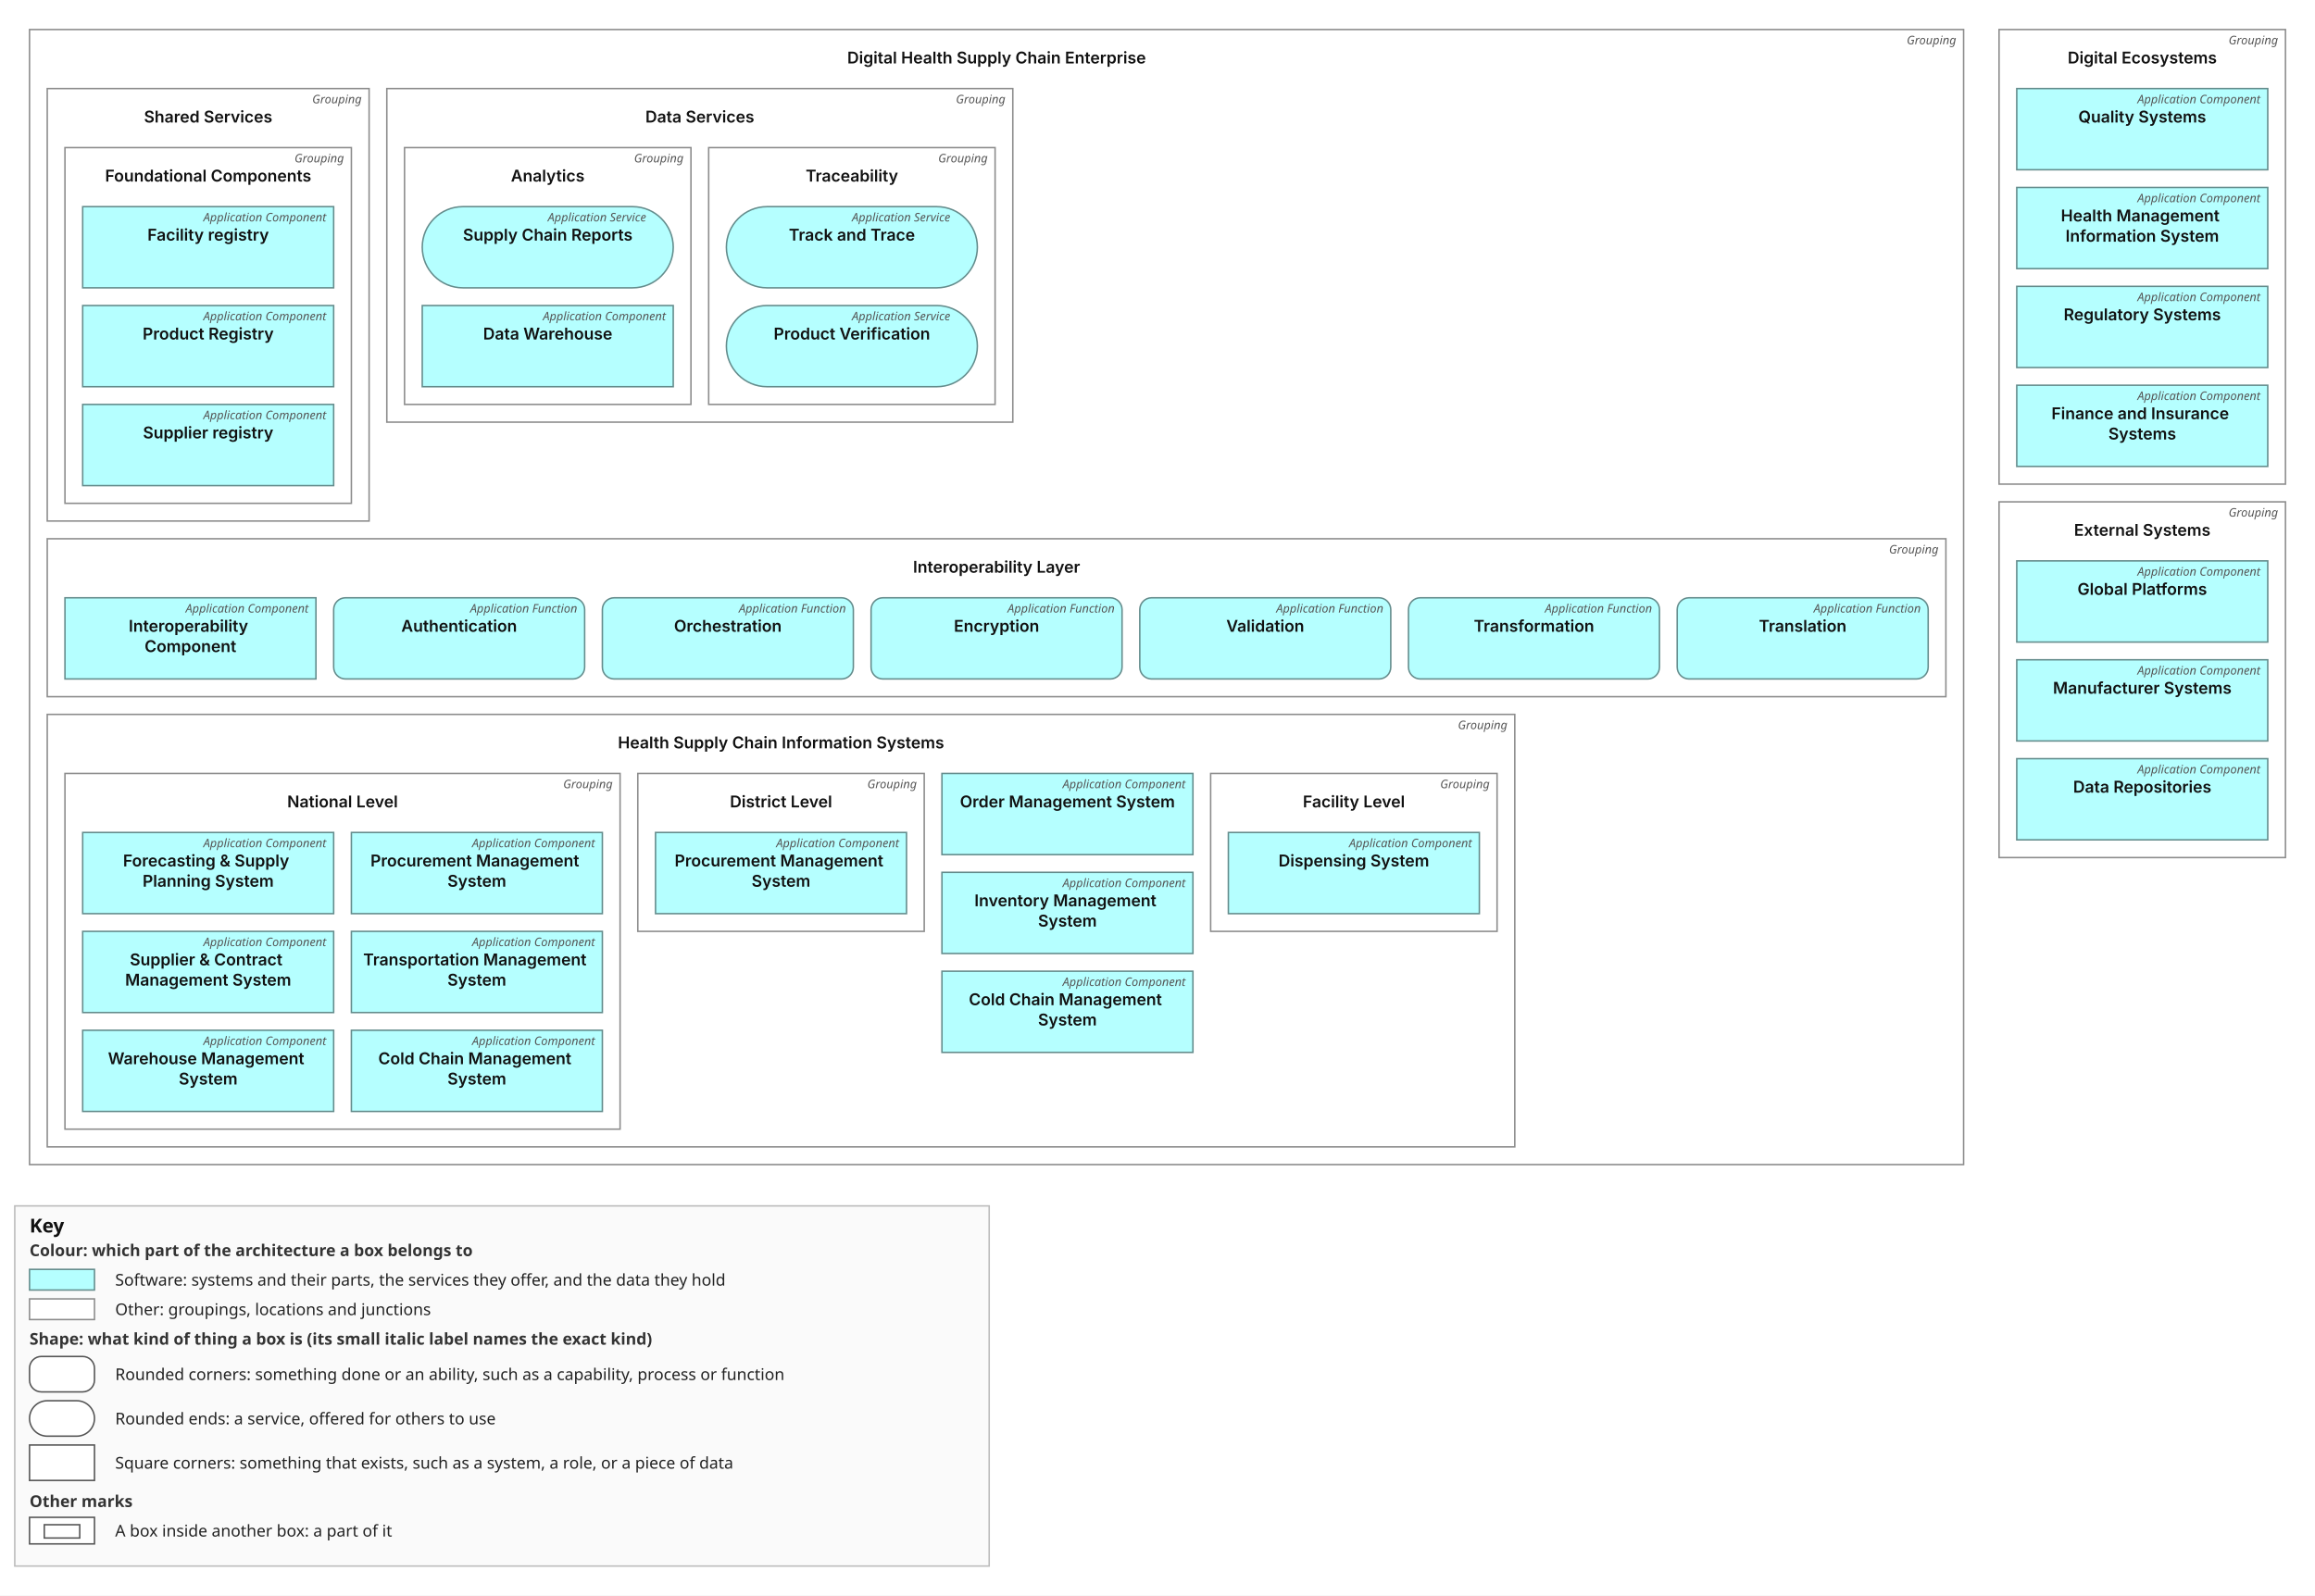
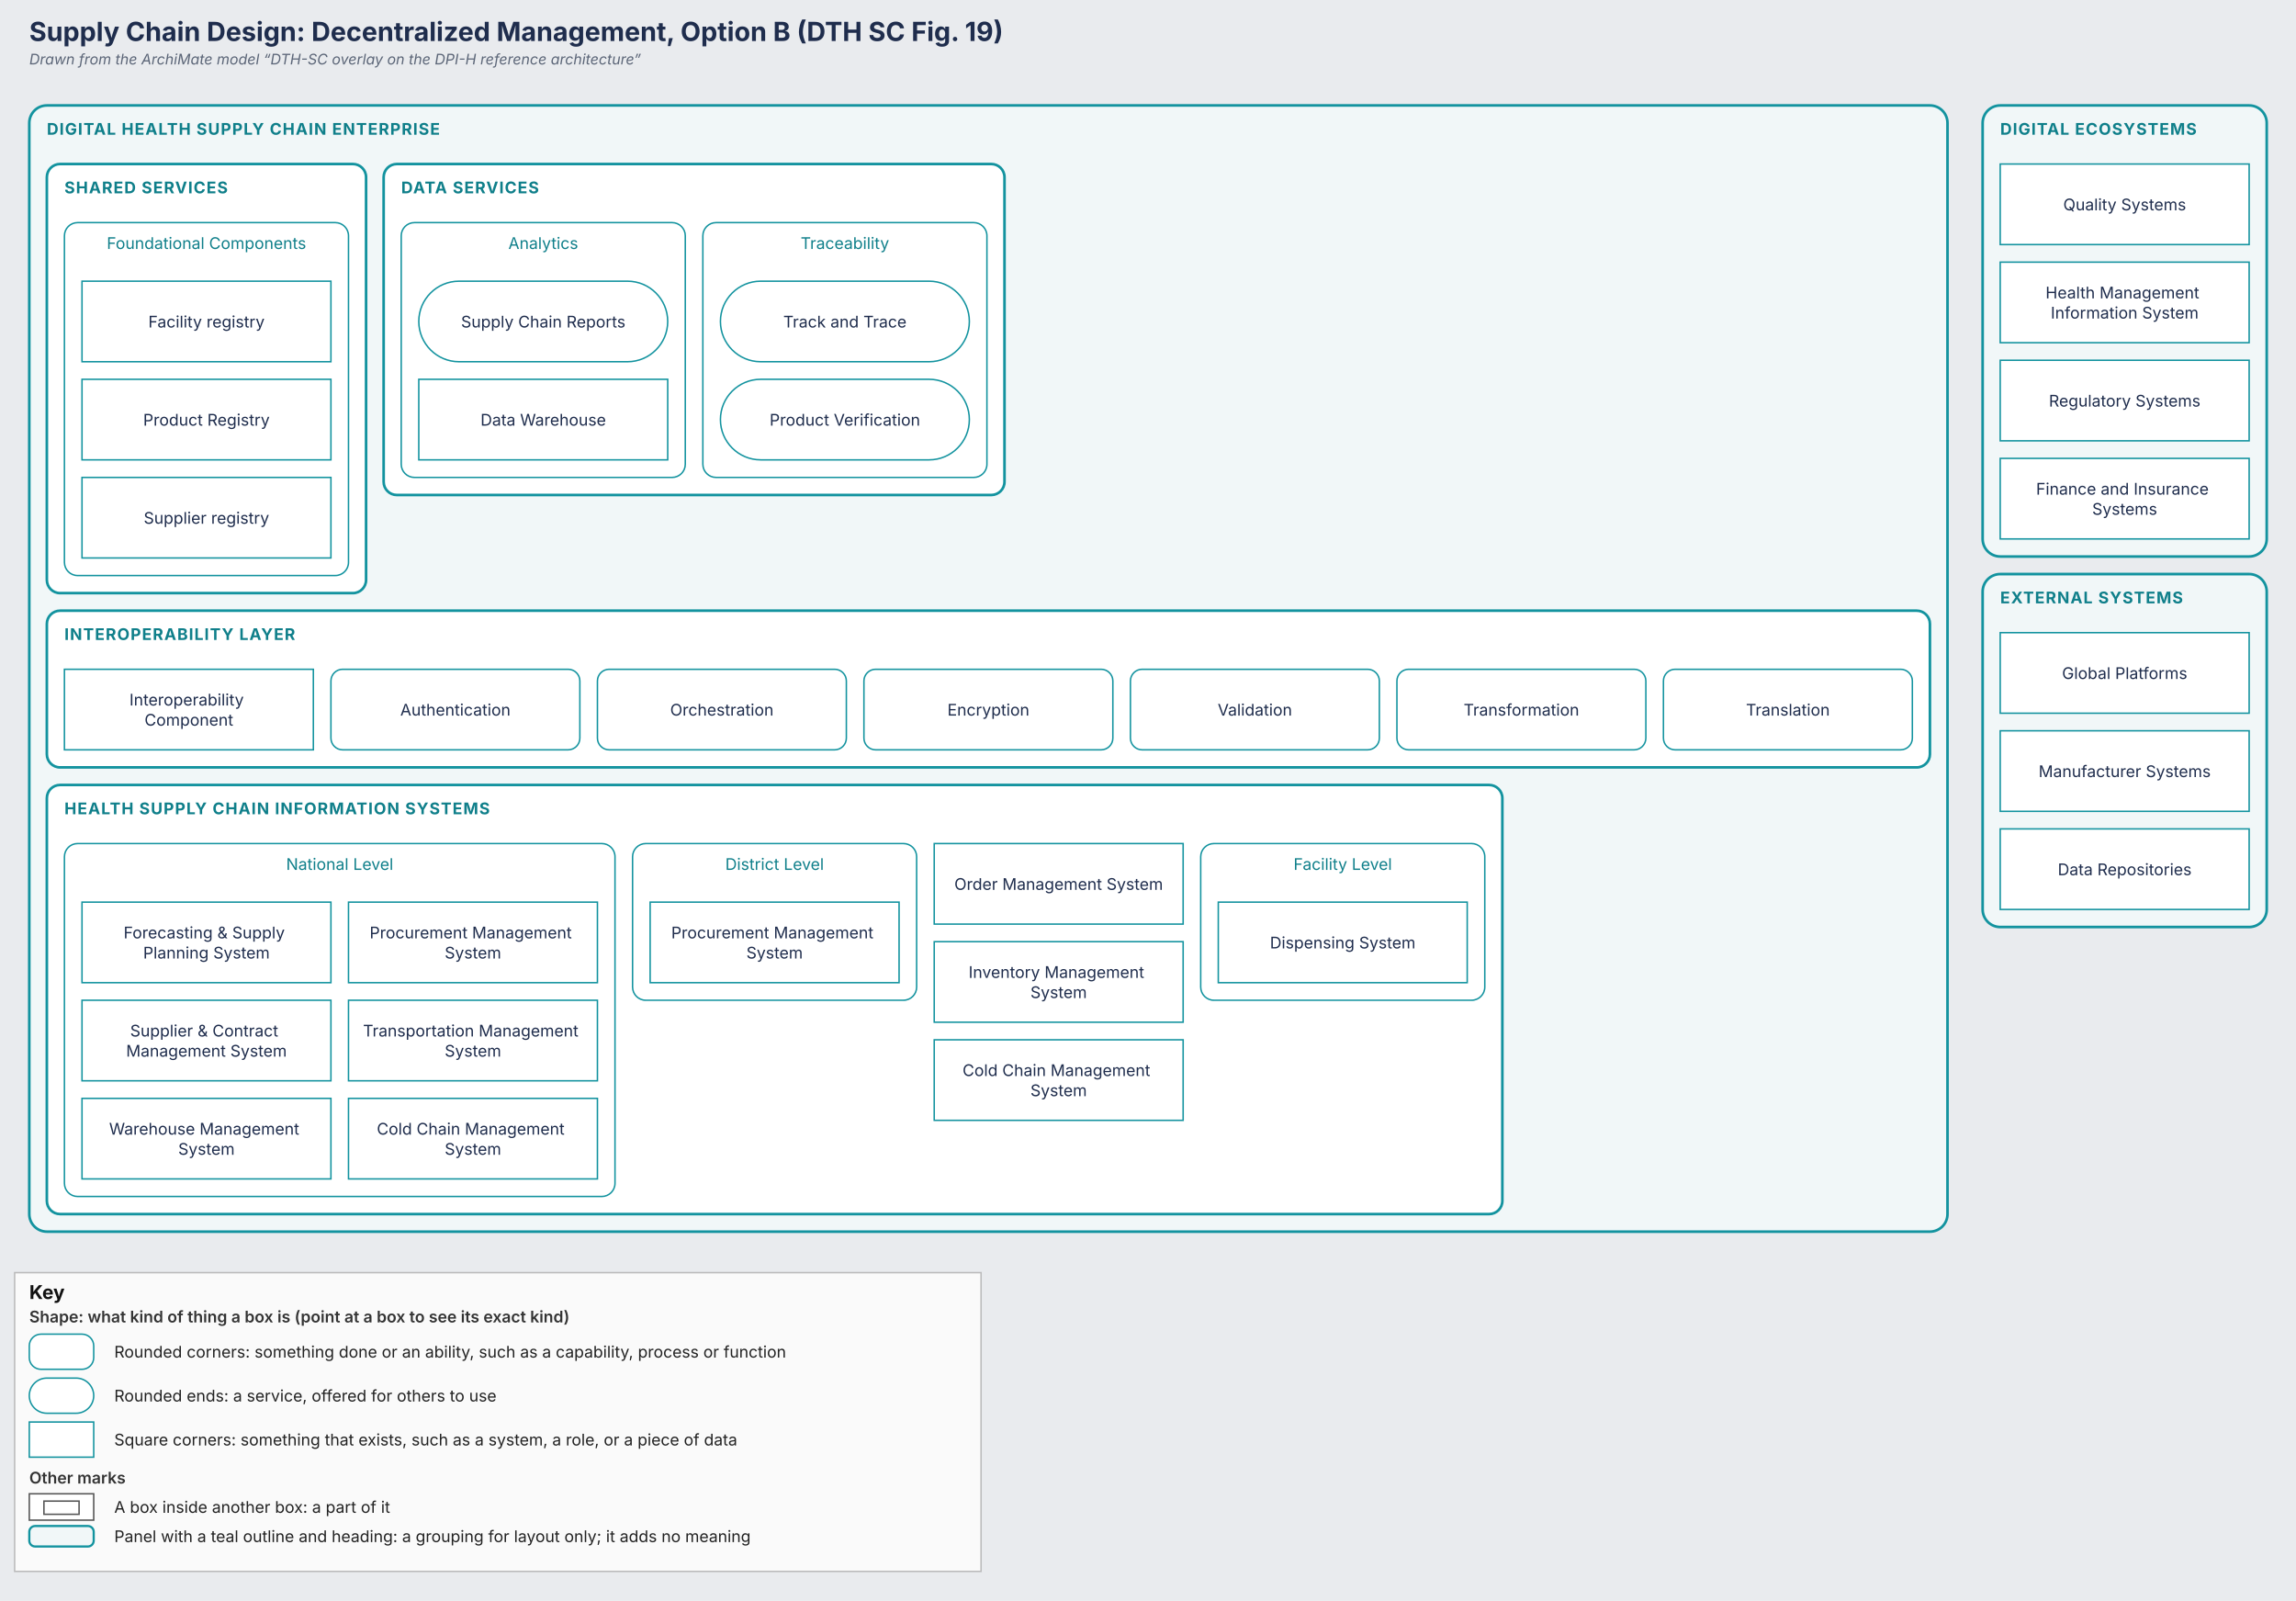
- <svg xmlns="http://www.w3.org/2000/svg" viewBox="4 4 1568 1081" width="1568" height="1081" role="img" aria-labelledby="av-title">
+ <svg xmlns="http://www.w3.org/2000/svg" viewBox="4 -48 1568 1093" width="1568" height="1093" role="img" aria-labelledby="av-title">
  <style>
- .av-name{font:600 11px system-ui,-apple-system,"Segoe UI",sans-serif;fill:#111}
- .av-type{font:italic 8px system-ui,sans-serif;fill:#555}
- .av-group{font:600 11px system-ui,sans-serif;fill:#333}
- .av-note{font:10px system-ui,sans-serif;fill:#222}
- .av-key{font:11px system-ui,sans-serif;fill:#222}
- .av-keyh{font:600 11px system-ui,sans-serif;fill:#333}
- .av-keyt{font:700 13px system-ui,sans-serif;fill:#111}
- .av-rel{font:9px system-ui,sans-serif;fill:#333;paint-order:stroke;stroke:#fff;stroke-width:3px}
+ .av-name{font:600 11px Inter, "Segoe UI", system-ui, -apple-system, Helvetica, Arial, sans-serif;fill:#111}
+ .av-type{font:italic 8px Inter, "Segoe UI", system-ui, -apple-system, Helvetica, Arial, sans-serif;fill:#555}
+ .av-group{font:600 11px Inter, "Segoe UI", system-ui, -apple-system, Helvetica, Arial, sans-serif;fill:#333}
+ .av-note{font:10px Inter, "Segoe UI", system-ui, -apple-system, Helvetica, Arial, sans-serif;fill:#222}
+ .av-key{font:11px Inter, "Segoe UI", system-ui, -apple-system, Helvetica, Arial, sans-serif;fill:#222}
+ .av-keyh{font:600 11px Inter, "Segoe UI", system-ui, -apple-system, Helvetica, Arial, sans-serif;fill:#333}
+ .av-keyt{font:700 13px Inter, "Segoe UI", system-ui, -apple-system, Helvetica, Arial, sans-serif;fill:#111}
+ .av-rel{font:9px Inter, "Segoe UI", system-ui, -apple-system, Helvetica, Arial, sans-serif;fill:#333;paint-order:stroke;stroke:#fff;stroke-width:3px}
a:hover rect,a:hover polygon,a:focus rect,a:focus polygon{stroke:#06c;stroke-width:2.5}
</style>
+   <style>.av-hb{font-weight:400;fill:#1f2d4d}</style>
  <defs>
    <marker id="arrow-open" viewBox="0 0 12 12" refX="11" refY="6" markerWidth="11" markerHeight="11" orient="auto-start-reverse" markerUnits="userSpaceOnUse">
      <path d="M1 1 L11 6 L1 11" fill="none" stroke="#333" stroke-width="1.3" />
    </marker>
    <marker id="arrow-filled" viewBox="0 0 12 12" refX="11" refY="6" markerWidth="11" markerHeight="11" orient="auto-start-reverse" markerUnits="userSpaceOnUse">
      <path d="M1 1 L11 6 L1 11 Z" fill="#333" />
    </marker>
    <marker id="arrow-small" viewBox="0 0 10 10" refX="9" refY="5" markerWidth="8" markerHeight="8" orient="auto-start-reverse" markerUnits="userSpaceOnUse">
      <path d="M1 1 L9 5 L1 9" fill="none" stroke="#333" stroke-width="1.2" />
    </marker>
    <marker id="triangle-hollow" viewBox="0 0 14 14" refX="13" refY="7" markerWidth="13" markerHeight="13" orient="auto-start-reverse" markerUnits="userSpaceOnUse">
      <path d="M1 1 L13 7 L1 13 Z" fill="#fff" stroke="#333" stroke-width="1.2" />
    </marker>
    <marker id="diamond-filled" viewBox="0 0 16 10" refX="1" refY="5" markerWidth="16" markerHeight="10" orient="auto-start-reverse" markerUnits="userSpaceOnUse">
      <path d="M1 5 L8 1 L15 5 L8 9 Z" fill="#333" />
    </marker>
    <marker id="diamond-hollow" viewBox="0 0 16 10" refX="1" refY="5" markerWidth="16" markerHeight="10" orient="auto-start-reverse" markerUnits="userSpaceOnUse">
      <path d="M1 5 L8 1 L15 5 L8 9 Z" fill="#fff" stroke="#333" stroke-width="1.2" />
    </marker>
    <marker id="dot" viewBox="0 0 8 8" refX="4" refY="4" markerWidth="7" markerHeight="7" orient="auto" markerUnits="userSpaceOnUse">
      <circle cx="4" cy="4" r="3.2" fill="#333" />
    </marker>
    <pattern id="missing" width="8" height="8" patternUnits="userSpaceOnUse" patternTransform="rotate(45)">
      <rect width="8" height="8" fill="#fff" />
      <line x1="0" y1="0" x2="0" y2="8" stroke="#d33" stroke-width="2" />
    </pattern>
  </defs>
-   <rect x="4" y="4" width="1568" height="1081" fill="#fff" />
-   <g>
-     <rect x="24" y="24" width="1310" height="769" fill="#ffffff" stroke="#8c8c8c" stroke-width="1" />
-     <text class="av-type" x="1329" y="34" text-anchor="end">Grouping</text>
-     <text class="av-name" x="679" y="47" text-anchor="middle">
-       <tspan x="679" dy="0">Digital Health Supply Chain Enterprise</tspan>
-     </text>
-   </g>
-   <g>
-     <rect x="36" y="64" width="218" height="293" fill="#ffffff" stroke="#8c8c8c" stroke-width="1" />
-     <text class="av-type" x="249" y="74" text-anchor="end">Grouping</text>
-     <text class="av-name" x="145" y="87" text-anchor="middle">
-       <tspan x="145" dy="0">Shared Services</tspan>
-     </text>
-   </g>
-   <g>
-     <rect x="48" y="104" width="194" height="241" fill="#ffffff" stroke="#8c8c8c" stroke-width="1" />
-     <text class="av-type" x="237" y="114" text-anchor="end">Grouping</text>
-     <text class="av-name" x="145" y="127" text-anchor="middle">
-       <tspan x="145" dy="0">Foundational Components</tspan>
-     </text>
-   </g>
-   <g>
-     <rect x="60" y="144" width="170" height="55" fill="#b5ffff" stroke="#648c8c" stroke-width="1" />
-     <text class="av-type" x="225" y="154" text-anchor="end">Application Component</text>
-     <text class="av-name" x="145" y="167" text-anchor="middle">
+   <rect x="4" y="-48" width="1568" height="1093" fill="#e9ebee" />
+   <text x="24" y="-20" style="font:700 18px Inter, &quot;Segoe UI&quot;, system-ui, -apple-system, Helvetica, Arial, sans-serif;fill:#1f2d4d">Supply Chain Design: Decentralized Management, Option B (DTH SC Fig. 19)</text>
+   <text x="24" y="-4" style="font:italic 10px Inter, &quot;Segoe UI&quot;, system-ui, -apple-system, Helvetica, Arial, sans-serif;fill:#5b6577">Drawn from the ArchiMate model “DTH-SC overlay on the DPI-H reference architecture”</text>
+   <g>
+     <rect x="24" y="24" width="1310" height="769" rx="12" fill="#f1f7f8" stroke="#13939f" stroke-width="1.8" />
+     <text class="av-group" x="36" y="44" style="fill:#0f7f8a;font-weight:700;letter-spacing:.06em">DIGITAL HEALTH SUPPLY CHAIN ENTERPRISE</text>
+   </g>
+   <g>
+     <rect x="36" y="64" width="218" height="293" rx="9" fill="#ffffff" stroke="#13939f" stroke-width="1.8" />
+     <text class="av-group" x="48" y="84" style="fill:#0f7f8a;font-weight:700;letter-spacing:.06em">SHARED SERVICES</text>
+   </g>
+   <g>
+     <rect x="48" y="104" width="194" height="241" rx="9" fill="#ffffff" stroke="#13939f" stroke-width="1" />
+     <text class="av-group" x="145" y="122" text-anchor="middle" style="fill:#0f7f8a;font-weight:400">Foundational Components</text>
+   </g>
+   <g>
+     <rect x="60" y="144" width="170" height="55" fill="#ffffff" stroke="#13939f" stroke-width="1" />
+     <text class="av-name av-hb" x="145" y="175.625" text-anchor="middle">
      <tspan x="145" dy="0">Facility registry</tspan>
    </text>
  </g>
  <g>
-     <rect x="60" y="211" width="170" height="55" fill="#b5ffff" stroke="#648c8c" stroke-width="1" />
-     <text class="av-type" x="225" y="221" text-anchor="end">Application Component</text>
-     <text class="av-name" x="145" y="234" text-anchor="middle">
+     <rect x="60" y="211" width="170" height="55" fill="#ffffff" stroke="#13939f" stroke-width="1" />
+     <text class="av-name av-hb" x="145" y="242.625" text-anchor="middle">
      <tspan x="145" dy="0">Product Registry</tspan>
    </text>
  </g>
  <g>
-     <rect x="60" y="278" width="170" height="55" fill="#b5ffff" stroke="#648c8c" stroke-width="1" />
-     <text class="av-type" x="225" y="288" text-anchor="end">Application Component</text>
-     <text class="av-name" x="145" y="301" text-anchor="middle">
+     <rect x="60" y="278" width="170" height="55" fill="#ffffff" stroke="#13939f" stroke-width="1" />
+     <text class="av-name av-hb" x="145" y="309.625" text-anchor="middle">
      <tspan x="145" dy="0">Supplier registry</tspan>
    </text>
  </g>
  <g>
-     <rect x="266" y="64" width="424" height="226" fill="#ffffff" stroke="#8c8c8c" stroke-width="1" />
-     <text class="av-type" x="685" y="74" text-anchor="end">Grouping</text>
-     <text class="av-name" x="478" y="87" text-anchor="middle">
-       <tspan x="478" dy="0">Data Services</tspan>
-     </text>
-   </g>
-   <g>
-     <rect x="278" y="104" width="194" height="174" fill="#ffffff" stroke="#8c8c8c" stroke-width="1" />
-     <text class="av-type" x="467" y="114" text-anchor="end">Grouping</text>
-     <text class="av-name" x="375" y="127" text-anchor="middle">
-       <tspan x="375" dy="0">Analytics</tspan>
-     </text>
-   </g>
-   <g>
-     <rect x="290" y="144" width="170" height="55" rx="27.5" fill="#b5ffff" stroke="#648c8c" stroke-width="1" />
-     <text class="av-type" x="441.667" y="154" text-anchor="end">Application Service</text>
-     <text class="av-name" x="375" y="167" text-anchor="middle">
+     <rect x="266" y="64" width="424" height="226" rx="9" fill="#ffffff" stroke="#13939f" stroke-width="1.8" />
+     <text class="av-group" x="278" y="84" style="fill:#0f7f8a;font-weight:700;letter-spacing:.06em">DATA SERVICES</text>
+   </g>
+   <g>
+     <rect x="278" y="104" width="194" height="174" rx="9" fill="#ffffff" stroke="#13939f" stroke-width="1" />
+     <text class="av-group" x="375" y="122" text-anchor="middle" style="fill:#0f7f8a;font-weight:400">Analytics</text>
+   </g>
+   <g>
+     <rect x="290" y="144" width="170" height="55" rx="27.5" fill="#ffffff" stroke="#13939f" stroke-width="1" />
+     <text class="av-name av-hb" x="375" y="175.625" text-anchor="middle">
      <tspan x="375" dy="0">Supply Chain Reports</tspan>
    </text>
  </g>
  <g>
-     <rect x="290" y="211" width="170" height="55" fill="#b5ffff" stroke="#648c8c" stroke-width="1" />
-     <text class="av-type" x="455" y="221" text-anchor="end">Application Component</text>
-     <text class="av-name" x="375" y="234" text-anchor="middle">
+     <rect x="290" y="211" width="170" height="55" fill="#ffffff" stroke="#13939f" stroke-width="1" />
+     <text class="av-name av-hb" x="375" y="242.625" text-anchor="middle">
      <tspan x="375" dy="0">Data Warehouse</tspan>
    </text>
  </g>
  <g>
-     <rect x="484" y="104" width="194" height="174" fill="#ffffff" stroke="#8c8c8c" stroke-width="1" />
-     <text class="av-type" x="673" y="114" text-anchor="end">Grouping</text>
-     <text class="av-name" x="581" y="127" text-anchor="middle">
-       <tspan x="581" dy="0">Traceability</tspan>
-     </text>
-   </g>
-   <g>
-     <rect x="496" y="144" width="170" height="55" rx="27.5" fill="#b5ffff" stroke="#648c8c" stroke-width="1" />
-     <text class="av-type" x="647.667" y="154" text-anchor="end">Application Service</text>
-     <text class="av-name" x="581" y="167" text-anchor="middle">
+     <rect x="484" y="104" width="194" height="174" rx="9" fill="#ffffff" stroke="#13939f" stroke-width="1" />
+     <text class="av-group" x="581" y="122" text-anchor="middle" style="fill:#0f7f8a;font-weight:400">Traceability</text>
+   </g>
+   <g>
+     <rect x="496" y="144" width="170" height="55" rx="27.5" fill="#ffffff" stroke="#13939f" stroke-width="1" />
+     <text class="av-name av-hb" x="581" y="175.625" text-anchor="middle">
      <tspan x="581" dy="0">Track and Trace</tspan>
    </text>
  </g>
  <g>
-     <rect x="496" y="211" width="170" height="55" rx="27.5" fill="#b5ffff" stroke="#648c8c" stroke-width="1" />
-     <text class="av-type" x="647.667" y="221" text-anchor="end">Application Service</text>
-     <text class="av-name" x="581" y="234" text-anchor="middle">
+     <rect x="496" y="211" width="170" height="55" rx="27.5" fill="#ffffff" stroke="#13939f" stroke-width="1" />
+     <text class="av-name av-hb" x="581" y="242.625" text-anchor="middle">
      <tspan x="581" dy="0">Product Verification</tspan>
    </text>
  </g>
  <g>
-     <rect x="36" y="369" width="1286" height="107" fill="#ffffff" stroke="#8c8c8c" stroke-width="1" />
-     <text class="av-type" x="1317" y="379" text-anchor="end">Grouping</text>
-     <text class="av-name" x="679" y="392" text-anchor="middle">
-       <tspan x="679" dy="0">Interoperability Layer</tspan>
-     </text>
-   </g>
-   <g>
-     <rect x="48" y="409" width="170" height="55" fill="#b5ffff" stroke="#648c8c" stroke-width="1" />
-     <text class="av-type" x="213" y="419" text-anchor="end">Application Component</text>
-     <text class="av-name" x="133" y="432" text-anchor="middle">
+     <rect x="36" y="369" width="1286" height="107" rx="9" fill="#ffffff" stroke="#13939f" stroke-width="1.8" />
+     <text class="av-group" x="48" y="389" style="fill:#0f7f8a;font-weight:700;letter-spacing:.06em">INTEROPERABILITY LAYER</text>
+   </g>
+   <g>
+     <rect x="48" y="409" width="170" height="55" fill="#ffffff" stroke="#13939f" stroke-width="1" />
+     <text class="av-name av-hb" x="133" y="433.75" text-anchor="middle">
      <tspan x="133" dy="0">Interoperability</tspan>
      <tspan x="133" dy="13.75">Component</tspan>
    </text>
  </g>
  <g>
-     <rect x="230" y="409" width="170" height="55" rx="8" fill="#b5ffff" stroke="#648c8c" stroke-width="1" />
-     <text class="av-type" x="395" y="419" text-anchor="end">Application Function</text>
-     <text class="av-name" x="315" y="432" text-anchor="middle">
+     <rect x="230" y="409" width="170" height="55" rx="8" fill="#ffffff" stroke="#13939f" stroke-width="1" />
+     <text class="av-name av-hb" x="315" y="440.625" text-anchor="middle">
      <tspan x="315" dy="0">Authentication</tspan>
    </text>
  </g>
  <g>
-     <rect x="412" y="409" width="170" height="55" rx="8" fill="#b5ffff" stroke="#648c8c" stroke-width="1" />
-     <text class="av-type" x="577" y="419" text-anchor="end">Application Function</text>
-     <text class="av-name" x="497" y="432" text-anchor="middle">
+     <rect x="412" y="409" width="170" height="55" rx="8" fill="#ffffff" stroke="#13939f" stroke-width="1" />
+     <text class="av-name av-hb" x="497" y="440.625" text-anchor="middle">
      <tspan x="497" dy="0">Orchestration</tspan>
    </text>
  </g>
  <g>
-     <rect x="594" y="409" width="170" height="55" rx="8" fill="#b5ffff" stroke="#648c8c" stroke-width="1" />
-     <text class="av-type" x="759" y="419" text-anchor="end">Application Function</text>
-     <text class="av-name" x="679" y="432" text-anchor="middle">
+     <rect x="594" y="409" width="170" height="55" rx="8" fill="#ffffff" stroke="#13939f" stroke-width="1" />
+     <text class="av-name av-hb" x="679" y="440.625" text-anchor="middle">
      <tspan x="679" dy="0">Encryption</tspan>
    </text>
  </g>
  <g>
-     <rect x="776" y="409" width="170" height="55" rx="8" fill="#b5ffff" stroke="#648c8c" stroke-width="1" />
-     <text class="av-type" x="941" y="419" text-anchor="end">Application Function</text>
-     <text class="av-name" x="861" y="432" text-anchor="middle">
+     <rect x="776" y="409" width="170" height="55" rx="8" fill="#ffffff" stroke="#13939f" stroke-width="1" />
+     <text class="av-name av-hb" x="861" y="440.625" text-anchor="middle">
      <tspan x="861" dy="0">Validation</tspan>
    </text>
  </g>
  <g>
-     <rect x="958" y="409" width="170" height="55" rx="8" fill="#b5ffff" stroke="#648c8c" stroke-width="1" />
-     <text class="av-type" x="1123" y="419" text-anchor="end">Application Function</text>
-     <text class="av-name" x="1043" y="432" text-anchor="middle">
+     <rect x="958" y="409" width="170" height="55" rx="8" fill="#ffffff" stroke="#13939f" stroke-width="1" />
+     <text class="av-name av-hb" x="1043" y="440.625" text-anchor="middle">
      <tspan x="1043" dy="0">Transformation</tspan>
    </text>
  </g>
  <g>
-     <rect x="1140" y="409" width="170" height="55" rx="8" fill="#b5ffff" stroke="#648c8c" stroke-width="1" />
-     <text class="av-type" x="1305" y="419" text-anchor="end">Application Function</text>
-     <text class="av-name" x="1225" y="432" text-anchor="middle">
+     <rect x="1140" y="409" width="170" height="55" rx="8" fill="#ffffff" stroke="#13939f" stroke-width="1" />
+     <text class="av-name av-hb" x="1225" y="440.625" text-anchor="middle">
      <tspan x="1225" dy="0">Translation</tspan>
    </text>
  </g>
  <g>
-     <rect x="36" y="488" width="994" height="293" fill="#ffffff" stroke="#8c8c8c" stroke-width="1" />
-     <text class="av-type" x="1025" y="498" text-anchor="end">Grouping</text>
-     <text class="av-name" x="533" y="511" text-anchor="middle">
-       <tspan x="533" dy="0">Health Supply Chain Information Systems</tspan>
-     </text>
-   </g>
-   <g>
-     <rect x="48" y="528" width="376" height="241" fill="#ffffff" stroke="#8c8c8c" stroke-width="1" />
-     <text class="av-type" x="419" y="538" text-anchor="end">Grouping</text>
-     <text class="av-name" x="236" y="551" text-anchor="middle">
-       <tspan x="236" dy="0">National Level</tspan>
-     </text>
-   </g>
-   <g>
-     <rect x="60" y="568" width="170" height="55" fill="#b5ffff" stroke="#648c8c" stroke-width="1" />
-     <text class="av-type" x="225" y="578" text-anchor="end">Application Component</text>
-     <text class="av-name" x="145" y="591" text-anchor="middle">
+     <rect x="36" y="488" width="994" height="293" rx="9" fill="#ffffff" stroke="#13939f" stroke-width="1.8" />
+     <text class="av-group" x="48" y="508" style="fill:#0f7f8a;font-weight:700;letter-spacing:.06em">HEALTH SUPPLY CHAIN INFORMATION SYSTEMS</text>
+   </g>
+   <g>
+     <rect x="48" y="528" width="376" height="241" rx="9" fill="#ffffff" stroke="#13939f" stroke-width="1" />
+     <text class="av-group" x="236" y="546" text-anchor="middle" style="fill:#0f7f8a;font-weight:400">National Level</text>
+   </g>
+   <g>
+     <rect x="60" y="568" width="170" height="55" fill="#ffffff" stroke="#13939f" stroke-width="1" />
+     <text class="av-name av-hb" x="145" y="592.75" text-anchor="middle">
      <tspan x="145" dy="0">Forecasting &amp; Supply</tspan>
      <tspan x="145" dy="13.75">Planning System</tspan>
    </text>
  </g>
  <g>
-     <rect x="242" y="568" width="170" height="55" fill="#b5ffff" stroke="#648c8c" stroke-width="1" />
-     <text class="av-type" x="407" y="578" text-anchor="end">Application Component</text>
-     <text class="av-name" x="327" y="591" text-anchor="middle">
+     <rect x="242" y="568" width="170" height="55" fill="#ffffff" stroke="#13939f" stroke-width="1" />
+     <text class="av-name av-hb" x="327" y="592.75" text-anchor="middle">
      <tspan x="327" dy="0">Procurement Management</tspan>
      <tspan x="327" dy="13.75">System</tspan>
    </text>
  </g>
  <g>
-     <rect x="60" y="635" width="170" height="55" fill="#b5ffff" stroke="#648c8c" stroke-width="1" />
-     <text class="av-type" x="225" y="645" text-anchor="end">Application Component</text>
-     <text class="av-name" x="145" y="658" text-anchor="middle">
+     <rect x="60" y="635" width="170" height="55" fill="#ffffff" stroke="#13939f" stroke-width="1" />
+     <text class="av-name av-hb" x="145" y="659.75" text-anchor="middle">
      <tspan x="145" dy="0">Supplier &amp; Contract</tspan>
      <tspan x="145" dy="13.75">Management System</tspan>
    </text>
  </g>
  <g>
-     <rect x="242" y="635" width="170" height="55" fill="#b5ffff" stroke="#648c8c" stroke-width="1" />
-     <text class="av-type" x="407" y="645" text-anchor="end">Application Component</text>
-     <text class="av-name" x="327" y="658" text-anchor="middle">
+     <rect x="242" y="635" width="170" height="55" fill="#ffffff" stroke="#13939f" stroke-width="1" />
+     <text class="av-name av-hb" x="327" y="659.75" text-anchor="middle">
      <tspan x="327" dy="0">Transportation Management</tspan>
      <tspan x="327" dy="13.75">System</tspan>
    </text>
  </g>
  <g>
-     <rect x="60" y="702" width="170" height="55" fill="#b5ffff" stroke="#648c8c" stroke-width="1" />
-     <text class="av-type" x="225" y="712" text-anchor="end">Application Component</text>
-     <text class="av-name" x="145" y="725" text-anchor="middle">
+     <rect x="60" y="702" width="170" height="55" fill="#ffffff" stroke="#13939f" stroke-width="1" />
+     <text class="av-name av-hb" x="145" y="726.75" text-anchor="middle">
      <tspan x="145" dy="0">Warehouse Management</tspan>
      <tspan x="145" dy="13.75">System</tspan>
    </text>
  </g>
  <g>
-     <rect x="242" y="702" width="170" height="55" fill="#b5ffff" stroke="#648c8c" stroke-width="1" />
-     <text class="av-type" x="407" y="712" text-anchor="end">Application Component</text>
-     <text class="av-name" x="327" y="725" text-anchor="middle">
+     <rect x="242" y="702" width="170" height="55" fill="#ffffff" stroke="#13939f" stroke-width="1" />
+     <text class="av-name av-hb" x="327" y="726.75" text-anchor="middle">
      <tspan x="327" dy="0">Cold Chain Management</tspan>
      <tspan x="327" dy="13.75">System</tspan>
    </text>
  </g>
  <g>
-     <rect x="436" y="528" width="194" height="107" fill="#ffffff" stroke="#8c8c8c" stroke-width="1" />
-     <text class="av-type" x="625" y="538" text-anchor="end">Grouping</text>
-     <text class="av-name" x="533" y="551" text-anchor="middle">
-       <tspan x="533" dy="0">District Level</tspan>
-     </text>
-   </g>
-   <g>
-     <rect x="448" y="568" width="170" height="55" fill="#b5ffff" stroke="#648c8c" stroke-width="1" />
-     <text class="av-type" x="613" y="578" text-anchor="end">Application Component</text>
-     <text class="av-name" x="533" y="591" text-anchor="middle">
+     <rect x="436" y="528" width="194" height="107" rx="9" fill="#ffffff" stroke="#13939f" stroke-width="1" />
+     <text class="av-group" x="533" y="546" text-anchor="middle" style="fill:#0f7f8a;font-weight:400">District Level</text>
+   </g>
+   <g>
+     <rect x="448" y="568" width="170" height="55" fill="#ffffff" stroke="#13939f" stroke-width="1" />
+     <text class="av-name av-hb" x="533" y="592.75" text-anchor="middle">
      <tspan x="533" dy="0">Procurement Management</tspan>
      <tspan x="533" dy="13.75">System</tspan>
    </text>
  </g>
  <g>
-     <rect x="642" y="528" width="170" height="55" fill="#b5ffff" stroke="#648c8c" stroke-width="1" />
-     <text class="av-type" x="807" y="538" text-anchor="end">Application Component</text>
-     <text class="av-name" x="727" y="551" text-anchor="middle">
+     <rect x="642" y="528" width="170" height="55" fill="#ffffff" stroke="#13939f" stroke-width="1" />
+     <text class="av-name av-hb" x="727" y="559.625" text-anchor="middle">
      <tspan x="727" dy="0">Order Management System</tspan>
    </text>
  </g>
  <g>
-     <rect x="642" y="595" width="170" height="55" fill="#b5ffff" stroke="#648c8c" stroke-width="1" />
-     <text class="av-type" x="807" y="605" text-anchor="end">Application Component</text>
-     <text class="av-name" x="727" y="618" text-anchor="middle">
+     <rect x="642" y="595" width="170" height="55" fill="#ffffff" stroke="#13939f" stroke-width="1" />
+     <text class="av-name av-hb" x="727" y="619.75" text-anchor="middle">
      <tspan x="727" dy="0">Inventory Management</tspan>
      <tspan x="727" dy="13.75">System</tspan>
    </text>
  </g>
  <g>
-     <rect x="642" y="662" width="170" height="55" fill="#b5ffff" stroke="#648c8c" stroke-width="1" />
-     <text class="av-type" x="807" y="672" text-anchor="end">Application Component</text>
-     <text class="av-name" x="727" y="685" text-anchor="middle">
+     <rect x="642" y="662" width="170" height="55" fill="#ffffff" stroke="#13939f" stroke-width="1" />
+     <text class="av-name av-hb" x="727" y="686.75" text-anchor="middle">
      <tspan x="727" dy="0">Cold Chain Management</tspan>
      <tspan x="727" dy="13.75">System</tspan>
    </text>
  </g>
  <g>
-     <rect x="824" y="528" width="194" height="107" fill="#ffffff" stroke="#8c8c8c" stroke-width="1" />
-     <text class="av-type" x="1013" y="538" text-anchor="end">Grouping</text>
-     <text class="av-name" x="921" y="551" text-anchor="middle">
-       <tspan x="921" dy="0">Facility Level</tspan>
-     </text>
-   </g>
-   <g>
-     <rect x="836" y="568" width="170" height="55" fill="#b5ffff" stroke="#648c8c" stroke-width="1" />
-     <text class="av-type" x="1001" y="578" text-anchor="end">Application Component</text>
-     <text class="av-name" x="921" y="591" text-anchor="middle">
+     <rect x="824" y="528" width="194" height="107" rx="9" fill="#ffffff" stroke="#13939f" stroke-width="1" />
+     <text class="av-group" x="921" y="546" text-anchor="middle" style="fill:#0f7f8a;font-weight:400">Facility Level</text>
+   </g>
+   <g>
+     <rect x="836" y="568" width="170" height="55" fill="#ffffff" stroke="#13939f" stroke-width="1" />
+     <text class="av-name av-hb" x="921" y="599.625" text-anchor="middle">
      <tspan x="921" dy="0">Dispensing System</tspan>
    </text>
  </g>
  <g>
-     <rect x="1358" y="24" width="194" height="308" fill="#ffffff" stroke="#8c8c8c" stroke-width="1" />
-     <text class="av-type" x="1547" y="34" text-anchor="end">Grouping</text>
-     <text class="av-name" x="1455" y="47" text-anchor="middle">
-       <tspan x="1455" dy="0">Digital Ecosystems</tspan>
-     </text>
-   </g>
-   <g>
-     <rect x="1370" y="64" width="170" height="55" fill="#b5ffff" stroke="#648c8c" stroke-width="1" />
-     <text class="av-type" x="1535" y="74" text-anchor="end">Application Component</text>
-     <text class="av-name" x="1455" y="87" text-anchor="middle">
+     <rect x="1358" y="24" width="194" height="308" rx="12" fill="#f1f7f8" stroke="#13939f" stroke-width="1.8" />
+     <text class="av-group" x="1370" y="44" style="fill:#0f7f8a;font-weight:700;letter-spacing:.06em">DIGITAL ECOSYSTEMS</text>
+   </g>
+   <g>
+     <rect x="1370" y="64" width="170" height="55" fill="#ffffff" stroke="#13939f" stroke-width="1" />
+     <text class="av-name av-hb" x="1455" y="95.625" text-anchor="middle">
      <tspan x="1455" dy="0">Quality Systems</tspan>
    </text>
  </g>
  <g>
-     <rect x="1370" y="131" width="170" height="55" fill="#b5ffff" stroke="#648c8c" stroke-width="1" />
-     <text class="av-type" x="1535" y="141" text-anchor="end">Application Component</text>
-     <text class="av-name" x="1455" y="154" text-anchor="middle">
+     <rect x="1370" y="131" width="170" height="55" fill="#ffffff" stroke="#13939f" stroke-width="1" />
+     <text class="av-name av-hb" x="1455" y="155.75" text-anchor="middle">
      <tspan x="1455" dy="0">Health Management</tspan>
      <tspan x="1455" dy="13.75">Information System</tspan>
    </text>
  </g>
  <g>
-     <rect x="1370" y="198" width="170" height="55" fill="#b5ffff" stroke="#648c8c" stroke-width="1" />
-     <text class="av-type" x="1535" y="208" text-anchor="end">Application Component</text>
-     <text class="av-name" x="1455" y="221" text-anchor="middle">
+     <rect x="1370" y="198" width="170" height="55" fill="#ffffff" stroke="#13939f" stroke-width="1" />
+     <text class="av-name av-hb" x="1455" y="229.625" text-anchor="middle">
      <tspan x="1455" dy="0">Regulatory Systems</tspan>
    </text>
  </g>
  <g>
-     <rect x="1370" y="265" width="170" height="55" fill="#b5ffff" stroke="#648c8c" stroke-width="1" />
-     <text class="av-type" x="1535" y="275" text-anchor="end">Application Component</text>
-     <text class="av-name" x="1455" y="288" text-anchor="middle">
+     <rect x="1370" y="265" width="170" height="55" fill="#ffffff" stroke="#13939f" stroke-width="1" />
+     <text class="av-name av-hb" x="1455" y="289.75" text-anchor="middle">
      <tspan x="1455" dy="0">Finance and Insurance</tspan>
      <tspan x="1455" dy="13.75">Systems</tspan>
    </text>
  </g>
  <g>
-     <rect x="1358" y="344" width="194" height="241" fill="#ffffff" stroke="#8c8c8c" stroke-width="1" />
-     <text class="av-type" x="1547" y="354" text-anchor="end">Grouping</text>
-     <text class="av-name" x="1455" y="367" text-anchor="middle">
-       <tspan x="1455" dy="0">External Systems</tspan>
-     </text>
-   </g>
-   <g>
-     <rect x="1370" y="384" width="170" height="55" fill="#b5ffff" stroke="#648c8c" stroke-width="1" />
-     <text class="av-type" x="1535" y="394" text-anchor="end">Application Component</text>
-     <text class="av-name" x="1455" y="407" text-anchor="middle">
+     <rect x="1358" y="344" width="194" height="241" rx="12" fill="#f1f7f8" stroke="#13939f" stroke-width="1.8" />
+     <text class="av-group" x="1370" y="364" style="fill:#0f7f8a;font-weight:700;letter-spacing:.06em">EXTERNAL SYSTEMS</text>
+   </g>
+   <g>
+     <rect x="1370" y="384" width="170" height="55" fill="#ffffff" stroke="#13939f" stroke-width="1" />
+     <text class="av-name av-hb" x="1455" y="415.625" text-anchor="middle">
      <tspan x="1455" dy="0">Global Platforms</tspan>
    </text>
  </g>
  <g>
-     <rect x="1370" y="451" width="170" height="55" fill="#b5ffff" stroke="#648c8c" stroke-width="1" />
-     <text class="av-type" x="1535" y="461" text-anchor="end">Application Component</text>
-     <text class="av-name" x="1455" y="474" text-anchor="middle">
+     <rect x="1370" y="451" width="170" height="55" fill="#ffffff" stroke="#13939f" stroke-width="1" />
+     <text class="av-name av-hb" x="1455" y="482.625" text-anchor="middle">
      <tspan x="1455" dy="0">Manufacturer Systems</tspan>
    </text>
  </g>
  <g>
-     <rect x="1370" y="518" width="170" height="55" fill="#b5ffff" stroke="#648c8c" stroke-width="1" />
-     <text class="av-type" x="1535" y="528" text-anchor="end">Application Component</text>
-     <text class="av-name" x="1455" y="541" text-anchor="middle">
+     <rect x="1370" y="518" width="170" height="55" fill="#ffffff" stroke="#13939f" stroke-width="1" />
+     <text class="av-name av-hb" x="1455" y="549.625" text-anchor="middle">
      <tspan x="1455" dy="0">Data Repositories</tspan>
    </text>
  </g>
  <g class="av-legend">
-     <rect x="14" y="821" width="660" height="244" fill="#fafafa" stroke="#bbb" />
+     <rect x="14" y="821" width="660" height="204" fill="#fafafa" stroke="#bbb" />
    <text class="av-keyt" x="24" y="839">Key</text>
-     <text class="av-keyh" x="24" y="855">Colour: which part of the architecture a box belongs to</text>
-     <rect x="24" y="864" width="44" height="14" fill="#b5ffff" stroke="#648c8c" />
-     <text class="av-key" x="82" y="875">Software: systems and their parts, the services they offer, and the data they hold</text>
-     <rect x="24" y="884" width="44" height="14" fill="#ffffff" stroke="#8c8c8c" />
-     <text class="av-key" x="82" y="895">Other: groupings, locations and junctions</text>
-     <text class="av-keyh" x="24" y="915">Shape: what kind of thing a box is (its small italic label names the exact kind)</text>
-     <rect x="24" y="923" width="44" height="24" rx="8" fill="#fff" stroke="#555" />
-     <text class="av-key" x="82" y="939">Rounded corners: something done or an ability, such as a capability, process or function</text>
-     <rect x="24" y="953" width="44" height="24" rx="12" fill="#fff" stroke="#555" />
-     <text class="av-key" x="82" y="969">Rounded ends: a service, offered for others to use</text>
-     <rect x="24" y="983" width="44" height="24" fill="#fff" stroke="#555" />
-     <text class="av-key" x="82" y="999">Square corners: something that exists, such as a system, a role, or a piece of data</text>
-     <text class="av-keyh" x="24" y="1025">Other marks</text>
-     <rect x="24" y="1032" width="44" height="18" fill="#fff" stroke="#555" />
-     <rect x="34" y="1037" width="24" height="9" fill="#fff" stroke="#555" />
-     <text class="av-key" x="82" y="1045">A box inside another box: a part of it</text>
+     <text class="av-keyh" x="24" y="855">Shape: what kind of thing a box is (point at a box to see its exact kind)</text>
+     <rect x="24" y="863" width="44" height="24" rx="8" fill="#fff" stroke="#13939f" />
+     <text class="av-key" x="82" y="879">Rounded corners: something done or an ability, such as a capability, process or function</text>
+     <rect x="24" y="893" width="44" height="24" rx="12" fill="#fff" stroke="#13939f" />
+     <text class="av-key" x="82" y="909">Rounded ends: a service, offered for others to use</text>
+     <rect x="24" y="923" width="44" height="24" fill="#fff" stroke="#13939f" />
+     <text class="av-key" x="82" y="939">Square corners: something that exists, such as a system, a role, or a piece of data</text>
+     <text class="av-keyh" x="24" y="965">Other marks</text>
+     <rect x="24" y="972" width="44" height="18" fill="#fff" stroke="#555" />
+     <rect x="34" y="977" width="24" height="9" fill="#fff" stroke="#555" />
+     <text class="av-key" x="82" y="985">A box inside another box: a part of it</text>
+     <rect x="24" y="994" width="44" height="14" rx="4" fill="#f1f7f8" stroke="#13939f" stroke-width="1.5" />
+     <text class="av-key" x="82" y="1005">Panel with a teal outline and heading: a grouping for layout only; it adds no meaning</text>
  </g>
</svg>
